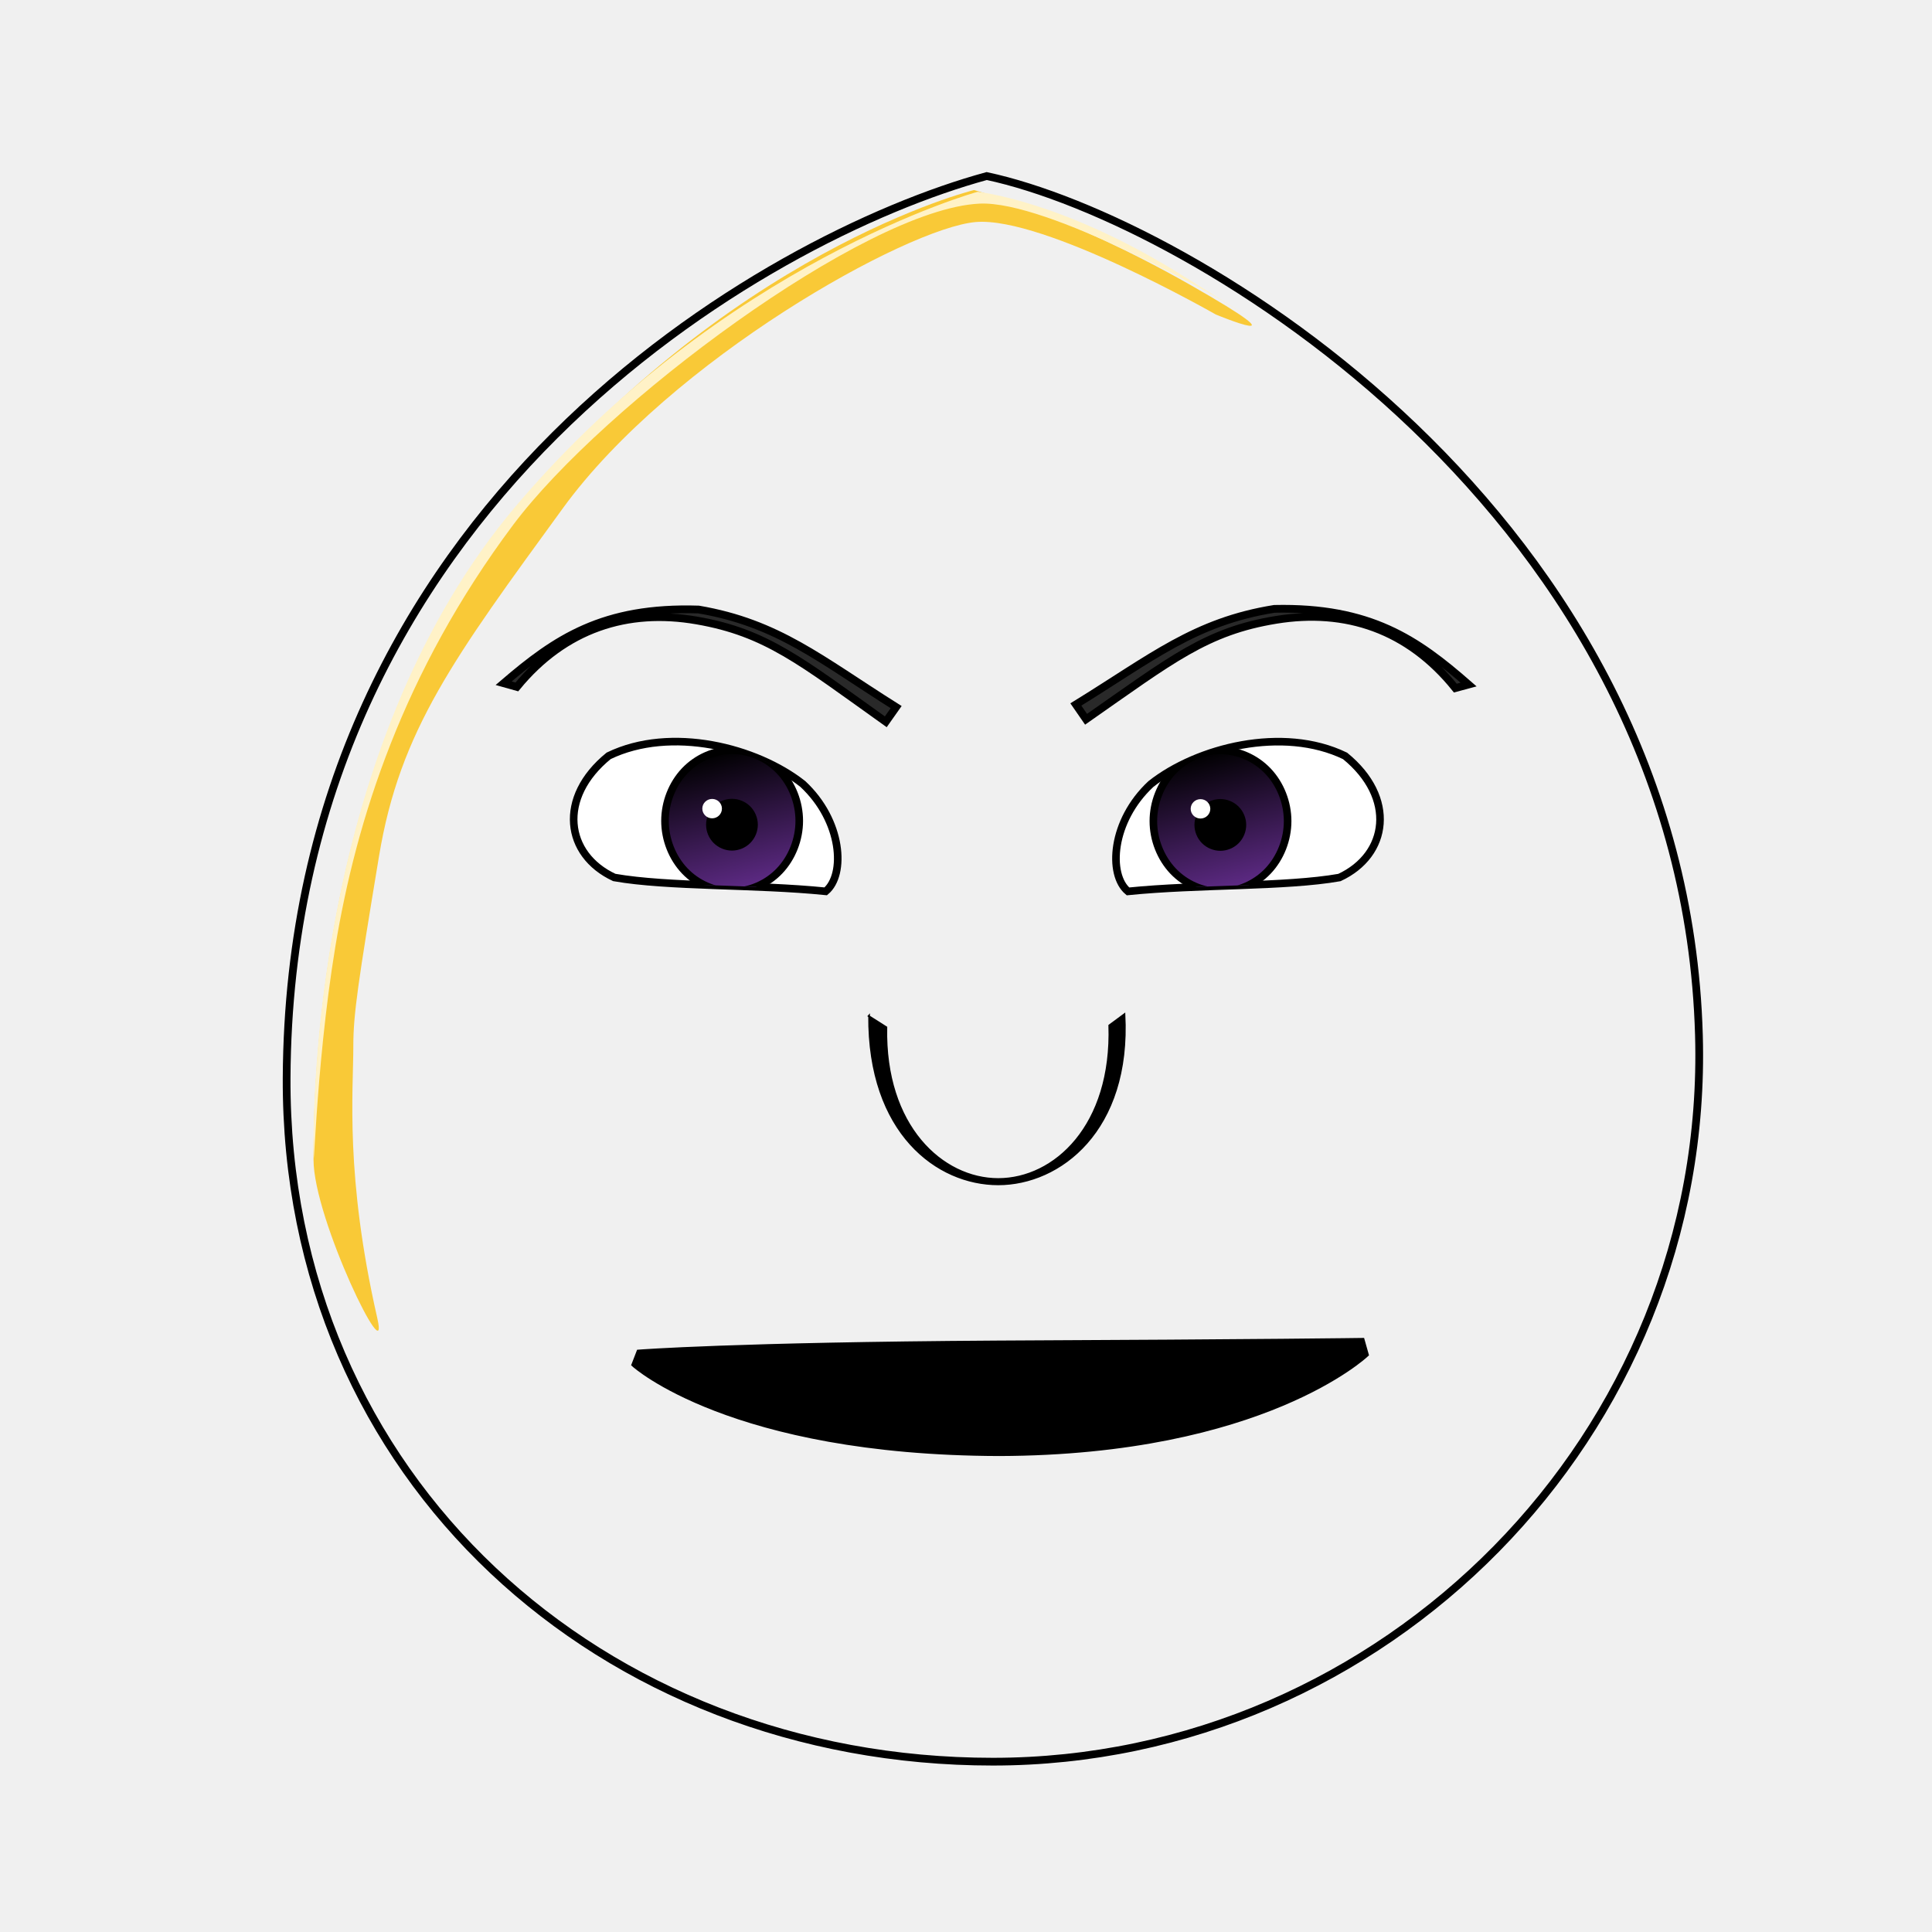
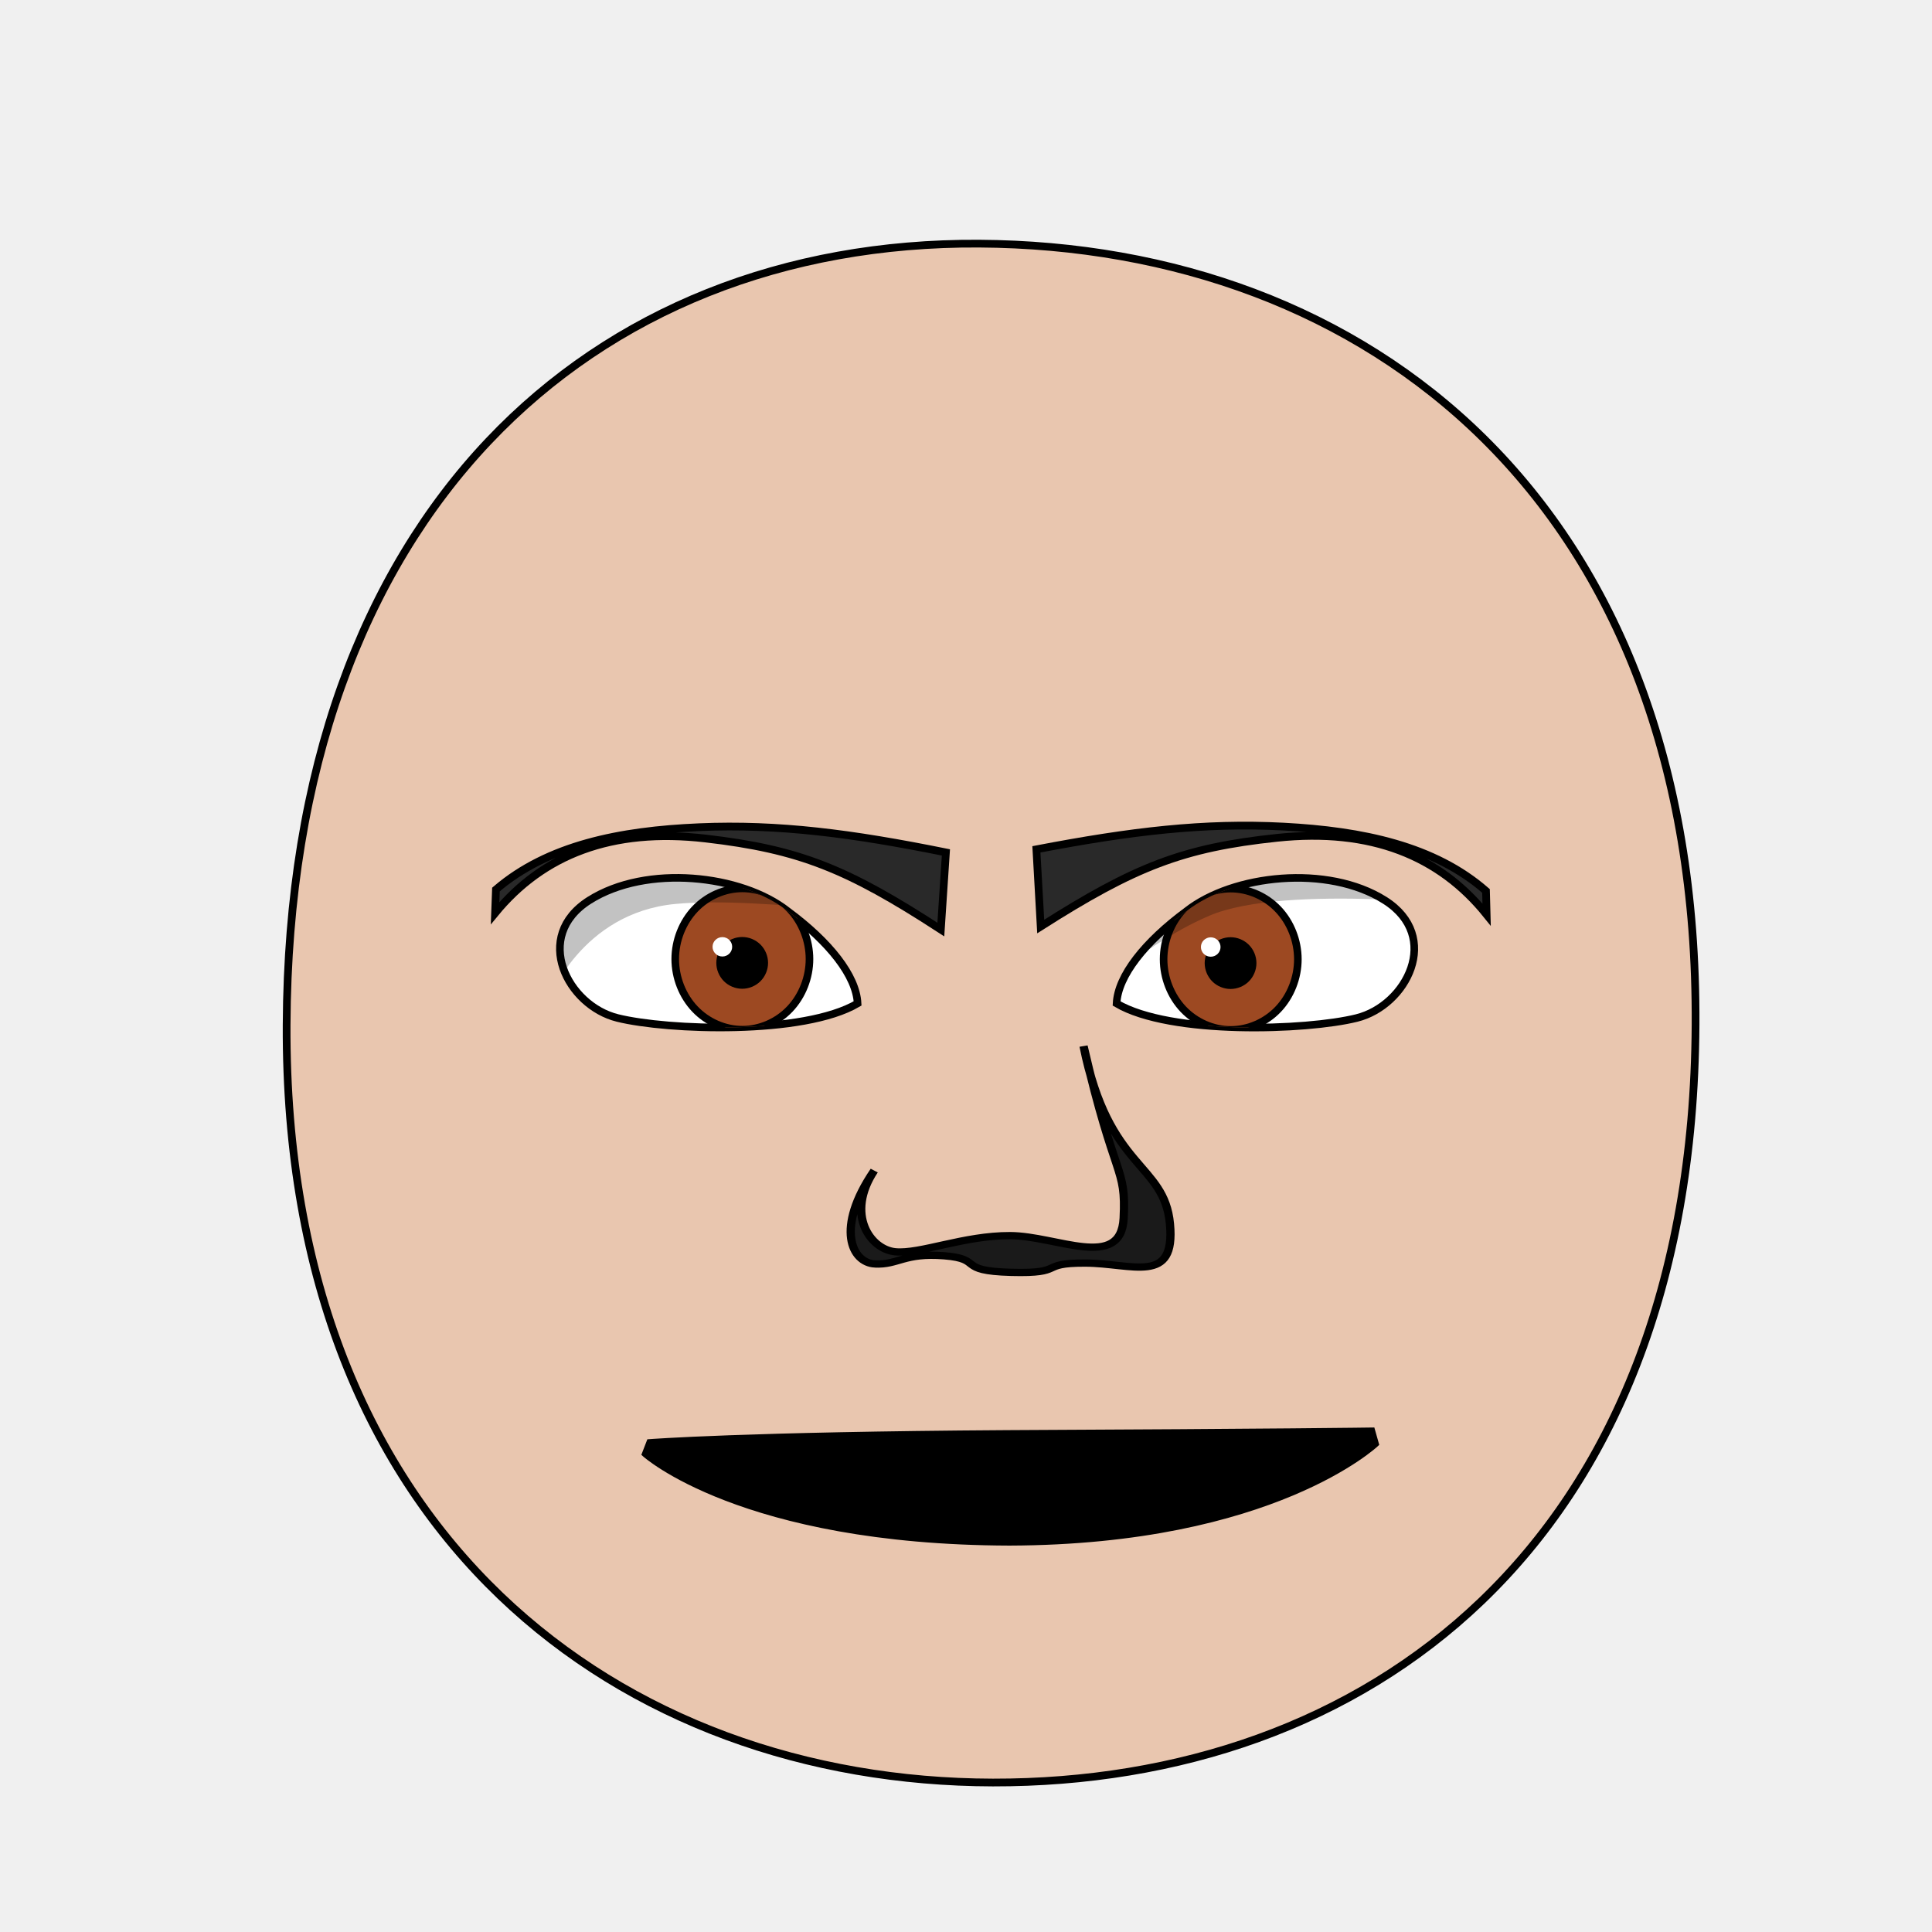
- <svg xmlns="http://www.w3.org/2000/svg" xmlns:xlink="http://www.w3.org/1999/xlink" id="emoticon-front-view" viewBox="0 0 250 250" version="1.1">
+ <svg xmlns="http://www.w3.org/2000/svg" xmlns:xlink="http://www.w3.org/1999/xlink" height="100%" width="100%" id="emoticon-front-view" viewBox="0 0 250 250" version="1.1">
  <defs id="defs4">
    <linearGradient id="linearGradient5745">
      <stop style="stop-color:#f4dc15;stop-opacity:1" offset="0" id="stop5747" />
      <stop style="stop-color:#e1430a;stop-opacity:1" offset="1" id="stop5749" />
    </linearGradient>
    <linearGradient id="linearGradient2823">
      <stop style="stop-color:#000000;stop-opacity:1" offset="0" id="stop2825" />
      <stop style="stop-color:#662e91;stop-opacity:1" offset="1" id="stop2827" />
    </linearGradient>
    <clipPath id="clipPath2967">
      <use transform="translate(-57.14,-22.86)" xlink:href="#path3622" height="1" width="1" y="0" x="0" id="use2969" />
    </clipPath>
    <clipPath id="clipPath4022">
      <use transform="matrix(-1,0,0,1,915.87,-3.77)" xlink:href="#path3622" height="250" width="250" y="0" x="0" id="use5959" />
    </clipPath>
    <radialGradient spreadMethod="pad" gradientTransform="matrix(98.09029,121.5278,-104.4591,83.94095,1881.611,1722.677)" gradientUnits="userSpaceOnUse" xlink:href="#linearGradient5745" id="radialGradient5694" fy="2.705" fx="-15.372" r="1" cy="2.705" cx="-15.372" />
    <linearGradient gradientTransform="translate(37.46307,-25.35117)" gradientUnits="userSpaceOnUse" xlink:href="#linearGradient2823" id="irisGradient" y2="606.466" x2="138.571" y1="488.076" x1="107.143" />
  </defs>
  <g id="head">
-     <path d="M 37.09,139.48 C 36.86,191.41 78.01,227.96 128.48,227.96 L 128.48,227.96 C 178.93,227.96 221.33,185.84 219.84,133.93 L 219.84,133.93 C 217.93,66.69 154.28,28.46 127.68,22.78 L 127.68,22.78 C 99.08,30.59 37.44,65.52 37.09,139.48" style="fill:none;fill-opacity:1;stroke:#000000;stroke-width:1.00;stroke-opacity:1" id="path164" />
-     <g id="head-glare">
-       <path d="M 65.39,67.61 C 40.82,98.00 40.57,141.97 40.57,150.07 L 40.57,150.07 C 40.57,157.77 50.53,178.05 48.82,170.56 L 48.82,170.56 C 44.62,152.13 45.72,141.30 45.72,135.32 L 45.72,135.32 C 45.72,131.23 46.35,127.06 49.05,110.76 L 49.05,110.76 C 51.75,94.46 58.85,84.99 72.84,65.76 L 72.84,65.76 C 86.83,46.52 117.39,29.49 126.27,28.73 L 126.27,28.73 C 135.14,28 157.33,40.70 157.33,40.70 L 157.33,40.70 C 157.33,40.70 169.76,45.83 154.01,36.86 L 154.01,36.86 C 138.28,27.90 126.04,24.59 126.04,24.59 L 126.04,24.59 C 126.04,24.59 93.80,32.47 65.39,67.61" style="fill:#f9c937;fill-opacity:1;stroke:none" id="path184" />
-       <path d="M 126.50,24.82 C 126.50,24.82 137.37,25.91 152.76,35.49 168,44.97 157.71,38.62 157.71,38.62 157.71,38.62 135.62,25.91 126.73,26.35 111.88,27.08 78.00,52.43 66.41,67.91 52.11,87.03 46.10,106.15 43.40,122.45 40.70,138.76 40.57,155.69 40.57,147.98 40.57,139.88 41.50,95.35 66.72,65.53 93.44,33.93 126.50,24.82 126.50,24.82" style="fill:#fff2c7;fill-opacity:1;fill-rule:nonzero;stroke:none" id="path196" />
+     <path style="fill:#e9c6af;stroke:#000000;stroke-width:1;stroke-opacity:1" id="path164" d="m 128.48,230.658 c 47.792,0.089 90.534,-30.092 90.925,-98.014 C 219.796,64.722 176.762,31.809 126.68,31.525 76.598,31.241 37.38,66.281 37.09,132.644 c -0.29,66.363 43.598,97.924 91.39,98.014 z" />
+   </g>
+   <g transform="matrix(0.16,0,0,0.16,62.7445,37.34079)" style="stroke-width:4.36;stroke-miterlimit:4;stroke-dasharray:none" id="left-eye">
+     <path d="m 244.855,503.472 c 33.737,24.88 55.485,52.272 56.575,74.663 -43.642,25.705 -153.643,21.833 -194.154,11.776 -40.511,-10.056 -69.082,-65.88 -22.818,-95.171 46.265,-29.291 123.037,-20.818 160.397,8.732 z" style="fill:#ffffff;stroke:#000000;stroke-width:6.14;stroke-miterlimit:4;stroke-opacity:1;stroke-dasharray:none" id="path3622" />
+     <g transform="translate(57.14,22.86)" style="stroke-width:4.36;stroke-miterlimit:4;stroke-dasharray:none" id="lens" clip-path="url(#clipPath2967)">
+       <g id="g4403">
+         <path style="fill:#9d4922;fill-opacity:1;stroke:#000000;stroke-width:6.14;stroke-miterlimit:4;stroke-opacity:1;stroke-dasharray:none" id="iris" d="m 205.38,519.39 c 0,14.96 -5.85,29.82 -15.9,40.4 -10.05,10.58 -24.17,16.74 -38.39,16.74 -14.21,0 -28.33,-6.16 -38.38,-16.74 -10.05,-10.58 -15.91,-25.44 -15.91,-40.4 0,-14.96 5.86,-29.83 15.91,-40.41 10.05,-10.58 24.17,-16.74 38.38,-16.74 14.22,0 28.34,6.16 38.39,16.74 10.05,10.58 15.9,25.45 15.9,40.41 z" />
+         <path d="m 168.81,522.49 c 0,4.67 -1.92,9.32 -5.23,12.63 -3.31,3.31 -7.95,5.23 -12.63,5.23 -4.68,0 -9.32,-1.92 -12.63,-5.23 -3.3,-3.31 -5.23,-7.96 -5.23,-12.63 0,-4.68 1.93,-9.33 5.23,-12.64 3.31,-3.3 7.95,-5.23 12.63,-5.23 4.68,0 9.32,1.93 12.63,5.23 3.31,3.31 5.23,7.96 5.23,12.64 z" style="fill:#000000;fill-opacity:1;stroke:#000000;stroke-width:6.14;stroke-miterlimit:4;stroke-opacity:1;stroke-dasharray:none" id="pupil" />
+         <path d="m 142.85,509.49 c 0,4.33 -3.55,7.84 -7.93,7.84 -4.38,0 -7.94,-3.51 -7.94,-7.84 0,-4.33 3.56,-7.84 7.94,-7.84 4.38,0 7.93,3.51 7.93,7.84 z" style="fill:#ffffff;fill-opacity:1;stroke:none" id="glare" />
+       </g>
+       <path id="left-lid-shadow" d="m -5.856,552.098 -5.326,-144.529 316.487,4.698 1.918,77.131 c 0,0 -140.653,-21.744 -210.455,-15.059 -76.63,7.34 -102.624,77.759 -102.624,77.759 z" style="opacity:0.24;fill:#000000;stroke:#000000;stroke-width:1px;stroke-linecap:butt;stroke-linejoin:miter;stroke-opacity:1" />
    </g>
  </g>
-   <g transform="matrix(0.16,0,0,0.16,61.42,19.46)" style="stroke-width:4.36;stroke-miterlimit:4;stroke-dasharray:none" id="left-eye">
-     <path d="M 265.41,512.43 C 297.49,542.28 300.11,585.76 283.93,599.24 227.17,593.47 156.62,595.73 112.92,588.03 73.28,569.59 66.86,523.43 108.36,489.67 158.77,465.24 228.05,482.88 265.41,512.43 Z" style="fill:#ffffff;stroke:#000000;stroke-width:6.14;stroke-miterlimit:4;stroke-opacity:1;stroke-dasharray:none" id="path3622" />
-     <g transform="translate(57.14,22.86)" style="stroke-width:4.36;stroke-miterlimit:4;stroke-dasharray:none" id="lens" clip-path="url(#clipPath2967)">
-       <g id="g4403">
-         <path d="M 205.38,519.39 C 205.38,534.35 199.53,549.21 189.48,559.79 179.43,570.37 165.31,576.53 151.09,576.53 136.88,576.53 122.76,570.37 112.71,559.79 102.66,549.21 96.80,534.35 96.80,519.39 96.80,504.43 102.66,489.56 112.71,478.98 122.76,468.40 136.88,462.24 151.09,462.24 165.31,462.24 179.43,468.40 189.48,478.98 199.53,489.56 205.38,504.43 205.38,519.39 Z" style="fill:url(#irisGradient);fill-opacity:1;stroke:#000000;stroke-width:6.14;stroke-miterlimit:4;stroke-opacity:1;stroke-dasharray:none" id="iris" />
-         <path d="M 168.81,522.49 C 168.81,527.16 166.89,531.81 163.58,535.12 160.27,538.43 155.63,540.35 150.95,540.35 146.27,540.35 141.63,538.43 138.32,535.12 135.02,531.81 133.09,527.16 133.09,522.49 133.09,517.81 135.02,513.16 138.32,509.85 141.63,506.55 146.27,504.62 150.95,504.62 155.63,504.62 160.27,506.55 163.58,509.85 166.89,513.16 168.81,517.81 168.81,522.49 Z" style="fill:#000000;fill-opacity:1;stroke:#000000;stroke-width:6.14;stroke-miterlimit:4;stroke-opacity:1;stroke-dasharray:none" id="pupil" />
-         <path d="M 142.85,509.49 C 142.85,513.82 139.30,517.33 134.92,517.33 130.54,517.33 126.98,513.82 126.98,509.49 126.98,505.16 130.54,501.65 134.92,501.65 139.30,501.65 142.85,505.16 142.85,509.49 Z" style="fill:#ffffff;fill-opacity:1;stroke:none" id="glare" />
-       </g>
-     </g>
-   </g>
-   <g transform="matrix(0.16,0,0,0.16,44.85,20.07)" style="stroke-width:4.36;stroke-miterlimit:4;stroke-dasharray:none" id="right-eye">
+   <g transform="matrix(0.16,0,0,0.16,46.1745,37.95079)" style="stroke-width:4.36;stroke-miterlimit:4;stroke-dasharray:none" id="right-eye">
    <use transform="matrix(-1,0,0,1,915.87,-3.77)" xlink:href="#path3622" height="250" width="250" y="0" x="0" id="use3959" />
    <g id="g4015" clip-path="url(#clipPath4022)">
      <use transform="translate(555.67,19.22)" style="stroke-width:4.36;stroke-miterlimit:4;stroke-dasharray:none" xlink:href="#g4403" height="1" width="1" y="0" x="0" id="right-lens" />
+       <path id="right-lid-shadow" d="M 544.616,581.569 506.177,515.682 851.733,404.48 912.379,496.087 c 0,0 -161.23,-19.73 -223.263,6.897 -62.033,26.628 -106.263,79.424 -144.5,78.584 z" style="opacity:0.24;fill:#000000;stroke:#000000;stroke-width:1px;stroke-linecap:butt;stroke-linejoin:miter;stroke-miterlimit:4;stroke-opacity:1;stroke-dasharray:none" />
    </g>
  </g>
-   <path d="M 115.96,91.50 114.62,93.40 C 103.61,85.55 99.16,81.85 90.16,80.29 81.15,78.73 73.06,81.36 66.88,88.89 L 65.17,88.41 C 71.88,82.66 78.00,78.47 90.40,78.87 100.69,80.63 106.17,85.33 115.96,91.50 Z" style="fill:#292929;fill-opacity:1;fill-rule:nonzero;stroke:#000000;stroke-width:1;stroke-miterlimit:4;stroke-opacity:1;stroke-dasharray:none" id="left-eye-brow" />
-   <g transform="matrix(5.34,0,0,-6.08,110.16,131.72)" style="fill:#000000;fill-opacity:1;stroke:#000000;stroke-width:0.22;stroke-opacity:1" id="nose">
-     <path d="M 0.42,0.04 0.85,-0.20 C 0.80,-2.31 2.21,-3.43 3.56,-3.43 4.92,-3.43 6.33,-2.30 6.25,-0.16 L 6.62,0.08 C 6.77,-2.40 5.05,-3.54 3.56,-3.54 2.08,-3.54 0.41,-2.45 0.43,0.05 Z" style="fill:#000000;fill-opacity:1;stroke:#000000;stroke-width:0.04;stroke-linecap:butt;stroke-linejoin:miter;stroke-miterlimit:4;stroke-opacity:1;stroke-dasharray:none" id="nose-path" />
+   <path d="m 122.401,110.302 -0.658,9.982 c -12.07,-7.85 -18.281,-10.375 -30.457,-11.782 -12.176,-1.407 -21.043,2.133 -27.223,9.663 l 0.112,-3.062 c 6.71,-5.75 16.02,-7.627 26.293,-8.063 10.273,-0.436 19.757,0.803 31.933,3.262 z" style="fill:#292929;fill-opacity:1;fill-rule:nonzero;stroke:#000000;stroke-width:1;stroke-miterlimit:4;stroke-opacity:1;stroke-dasharray:none" id="left-eye-brow" />
+   <g transform="matrix(1.132397,0,0,1,-17.27368,2.112602)" style="stroke-width:1" id="nose">
+     <path id="nose-outline" d="m 115.229,161.444 c -2.631,-0.154 -4.576,-4.614 -0.076,-12.082 -3.31,5.65 -0.458,10.197 2.407,10.505 2.865,0.308 7.827,-2.112 13.124,-2.091 5.298,0.022 12.678,4.555 12.971,-2.257 0.293,-6.812 -0.96,-4.575 -4.582,-22.263 2.827,16.037 9.215,15.053 9.873,23.004 0.658,7.952 -4.262,5.087 -9.699,5.069 -5.438,-0.018 -2.099,1.391 -8.452,1.2 -6.354,-0.191 -3.054,-1.726 -7.64,-2.143 -4.586,-0.416 -5.294,1.211 -7.925,1.057 z" style="fill:#1a1a1a;stroke:#000000;stroke-width:0.94;stroke-miterlimit:4;stroke-dasharray:none" />
  </g>
-   <path d="M 82.66,174.95 C 82.66,174.95 94.98,173.99 128.99,173.78 164.22,173.62 176.28,173.44 176.28,173.44 L 176.80,175.28 C 176.80,175.28 163.43,187.99 129.31,188.10 94.55,188.00 82.03,176.58 82.03,176.58 L 82.66,174.95 Z" style="fill:#000000;fill-opacity:1;stroke:#000000;stroke-width:0.62;stroke-linecap:butt;stroke-linejoin:miter;stroke-miterlimit:4;stroke-opacity:1;stroke-dasharray:none" id="mouth-path" />
-   <use transform="matrix(-1.00,-0.01,-0.01,1.00,256.09,0.82)" xlink:href="#left-eye-brow" height="250" width="250" y="0" x="0" id="right-eye-brow" />
+   <path d="m 83.985,186.539 c 0,0 12.32,-0.96 46.33,-1.17 35.23,-0.16 47.29,-0.34 47.29,-0.34 l 0.52,1.84 c 0,0 -13.37,12.71 -47.49,12.82 -34.76,-0.1 -47.28,-11.52 -47.28,-11.52 l 0.63,-1.63 z" style="fill:#000000;fill-opacity:1;stroke:#000000;stroke-width:0.62;stroke-linecap:butt;stroke-linejoin:miter;stroke-miterlimit:4;stroke-opacity:1;stroke-dasharray:none" id="mouth-path" />
+   <use transform="matrix(-1,-0.01,-0.01,1,257.613,0.8259618)" xlink:href="#left-eye-brow" height="250" width="250" y="0" x="0" id="right-eye-brow" />
</svg>
